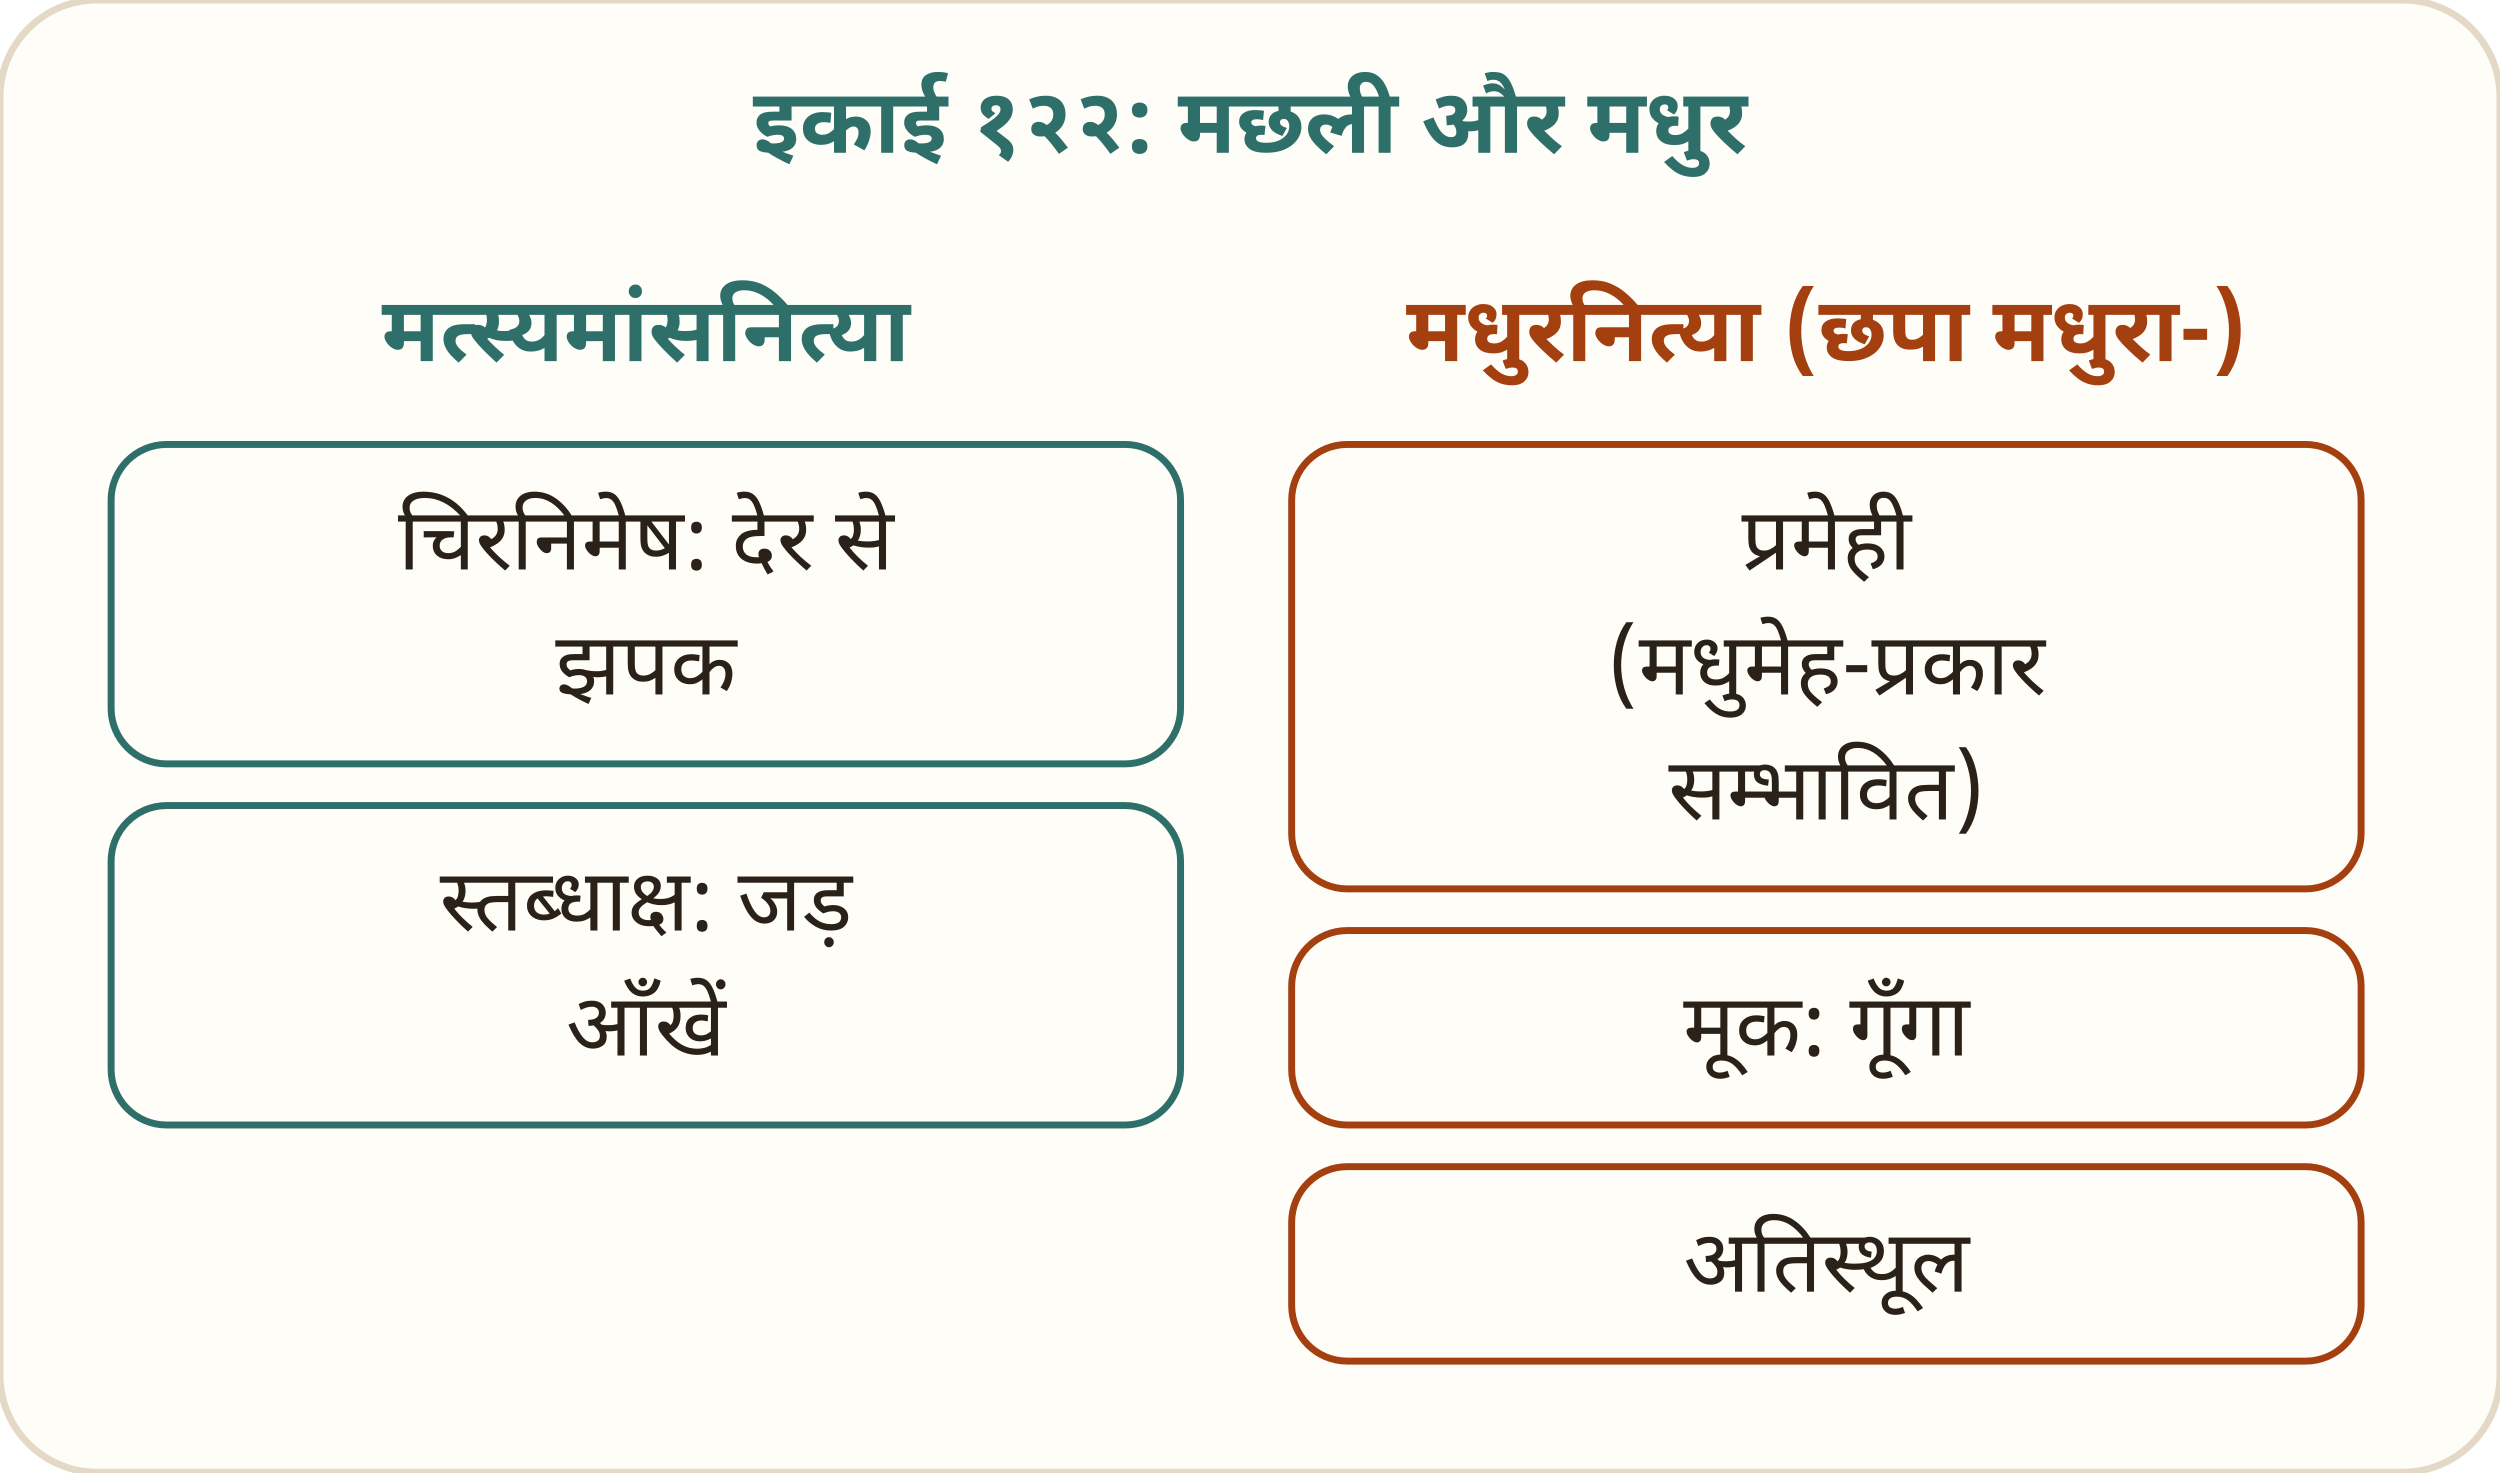
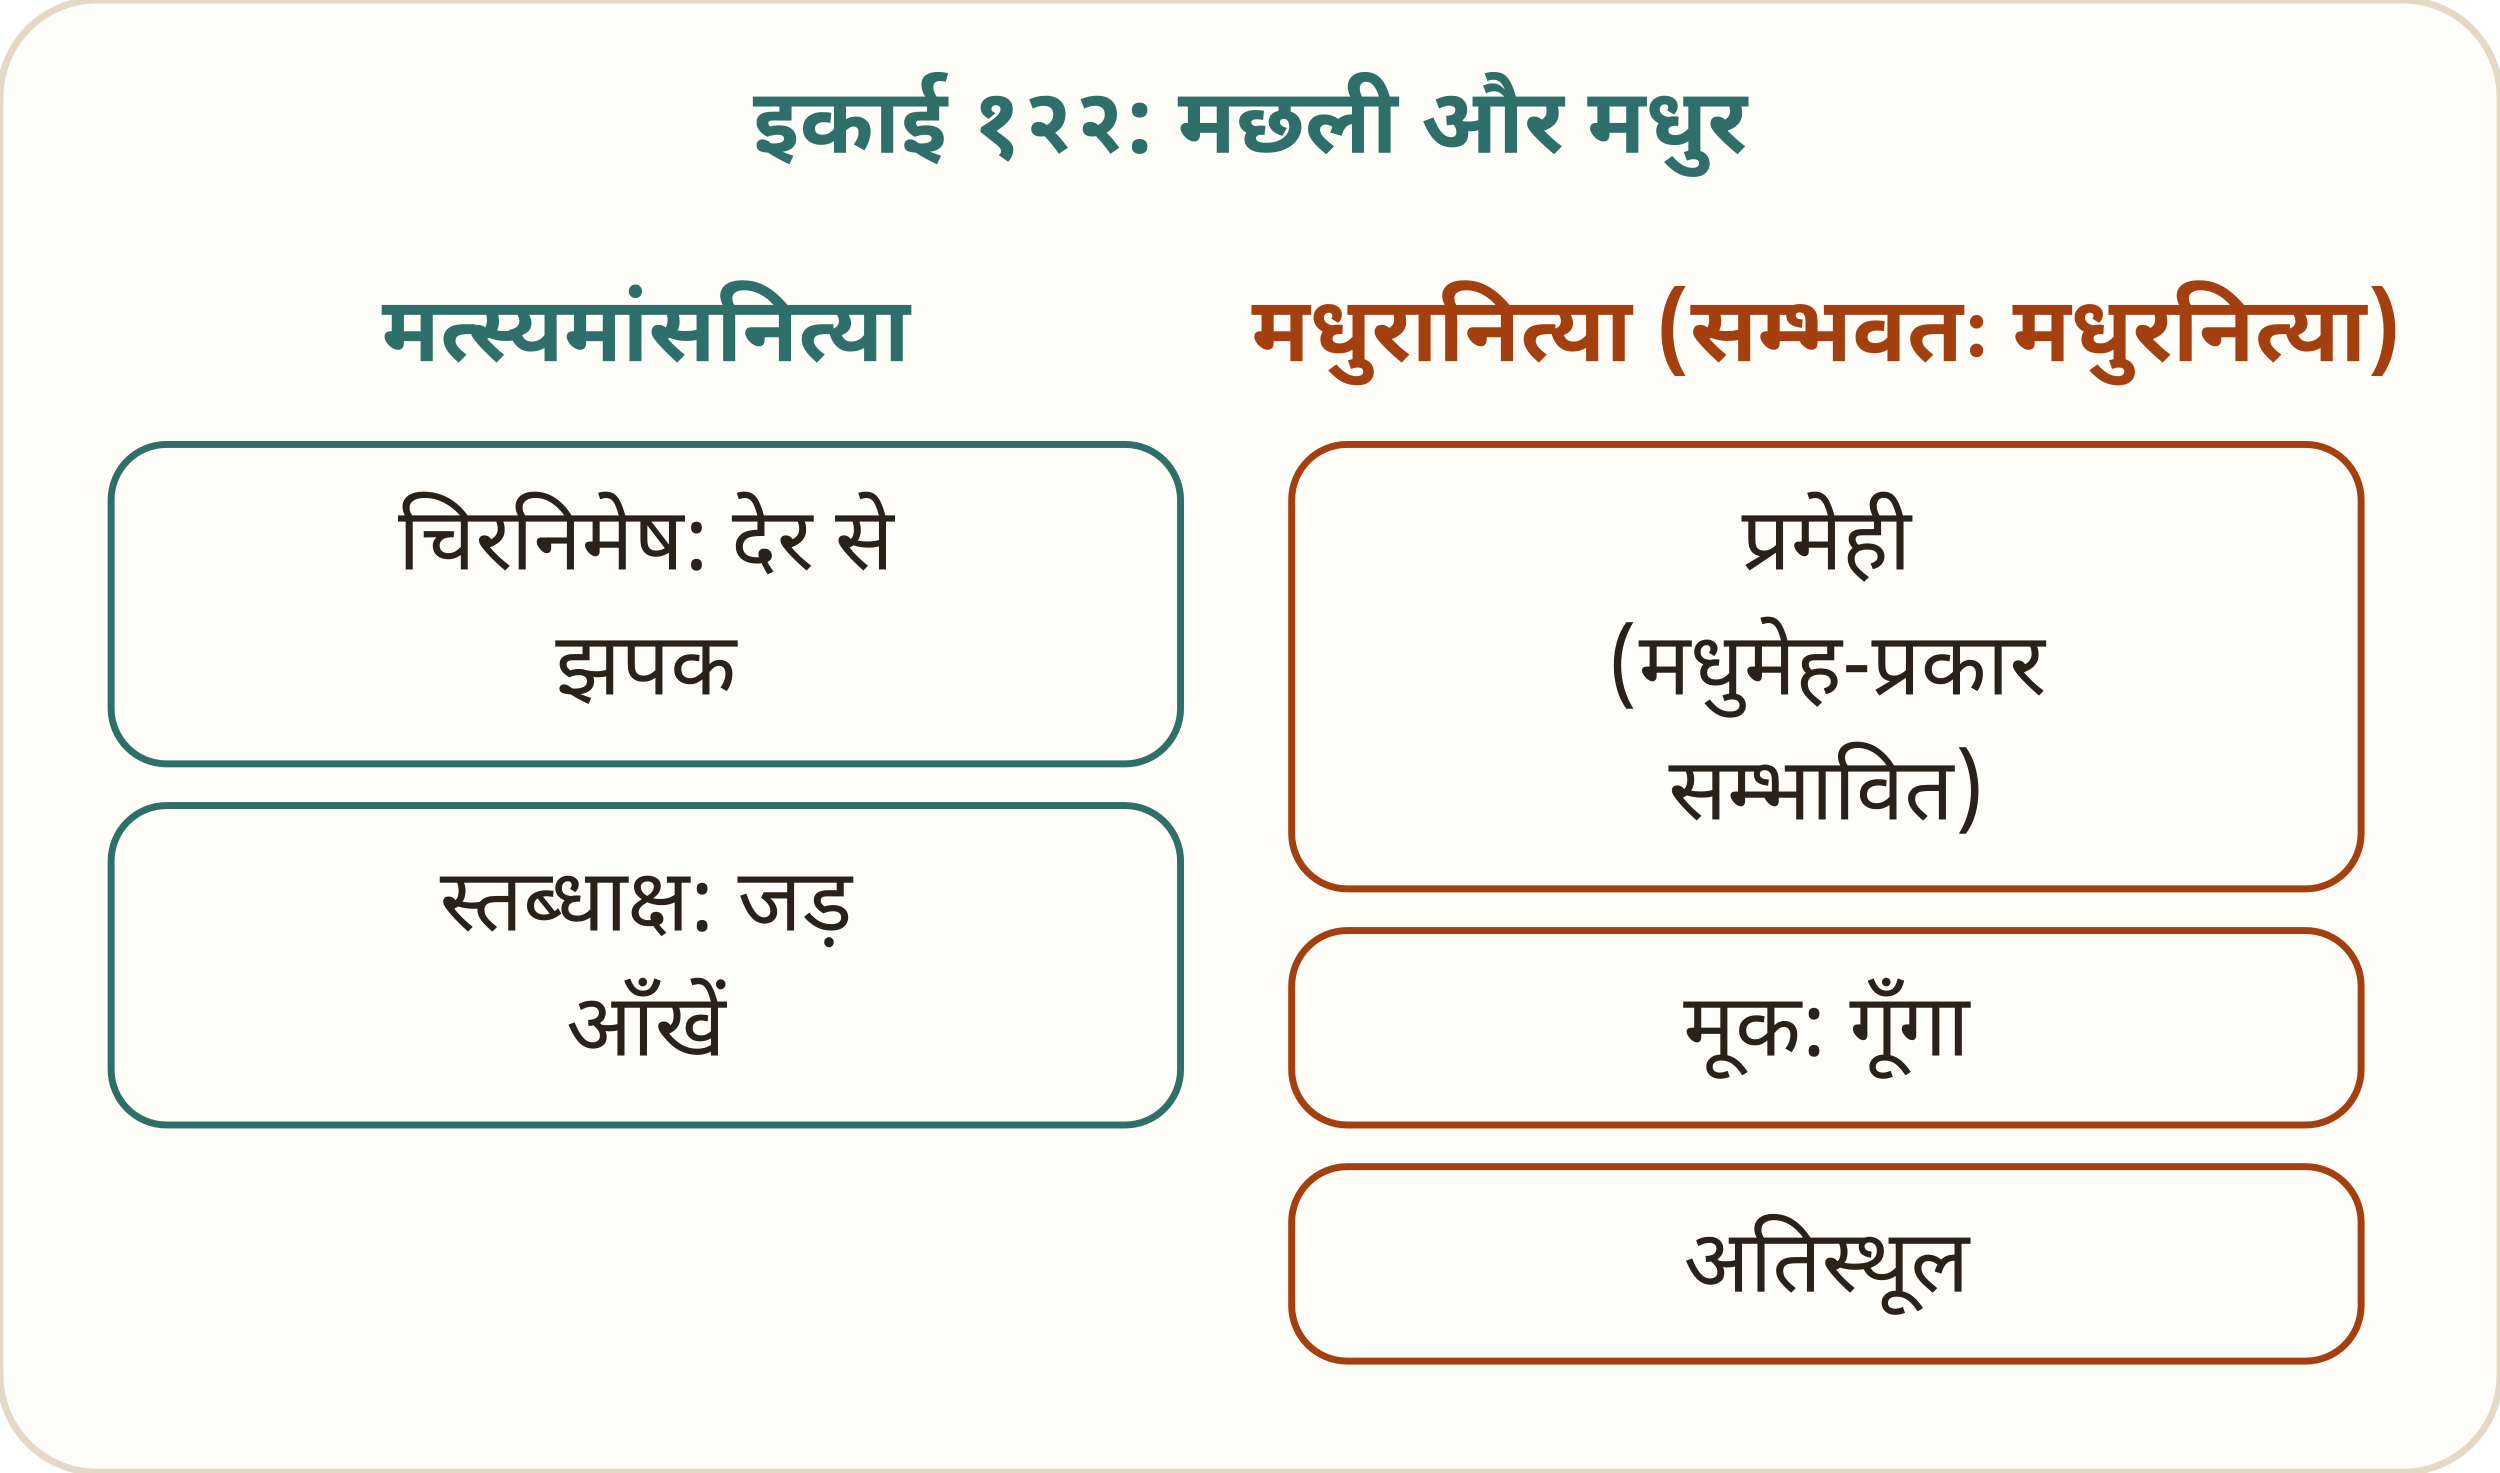
<svg xmlns="http://www.w3.org/2000/svg" viewBox="0 0 360 212" role="img">
  <rect width="360" height="212" rx="14" fill="#fffdf8" stroke="#e4d9c6" />
  <text x="180" y="22" font-family="'Noto Sans Devanagari','Mukta','Nirmala UI','Mangal',sans-serif" font-size="13" font-weight="700" fill="#2f6f6a" text-anchor="middle">इकाई १२२: मछली और मधुर</text>
  <text x="93" y="52" font-family="'Noto Sans Devanagari','Mukta','Nirmala UI','Mangal',sans-serif" font-size="13" font-weight="700" fill="#2f6f6a" text-anchor="middle">मत्स्यमांसनित्या</text>
  <rect x="16" y="64" width="154" height="46" rx="8" fill="#fffdf8" stroke="#2f6f6a" />
  <text x="93.0" y="82.0" font-family="'Noto Sans Devanagari','Mukta','Nirmala UI','Mangal',sans-serif" font-size="12.5" font-weight="500" fill="#2a2118" text-anchor="middle">चिरनिमेष: देर से</text>
  <text x="93.0" y="100.0" font-family="'Noto Sans Devanagari','Mukta','Nirmala UI','Mangal',sans-serif" font-size="12.5" font-weight="500" fill="#2a2118" text-anchor="middle">झपक</text>
  <rect x="16" y="116" width="154" height="46" rx="8" fill="#fffdf8" stroke="#2f6f6a" />
  <text x="93.0" y="134.0" font-family="'Noto Sans Devanagari','Mukta','Nirmala UI','Mangal',sans-serif" font-size="12.5" font-weight="500" fill="#2a2118" text-anchor="middle">स्तब्धाक्ष: जड़</text>
  <text x="93.0" y="152.0" font-family="'Noto Sans Devanagari','Mukta','Nirmala UI','Mangal',sans-serif" font-size="12.5" font-weight="500" fill="#2a2118" text-anchor="middle">आँखें</text>
-   <text x="263" y="52" font-family="'Noto Sans Devanagari','Mukta','Nirmala UI','Mangal',sans-serif" font-size="13" font-weight="700" fill="#a4400f" text-anchor="middle">मधुरनित्या (छपा मधुरा-)</text>
+   <text x="263" y="52" font-family="'Noto Sans Devanagari','Mukta','Nirmala UI','Mangal',sans-serif" font-size="13" font-weight="700" fill="#a4400f" text-anchor="middle">मधुरानित्या (सम्भवतः मधुरनित्या)</text>
  <rect x="186" y="64" width="154" height="64" rx="8" fill="#fffdf8" stroke="#a4400f" />
  <text x="263.0" y="82.0" font-family="'Noto Sans Devanagari','Mukta','Nirmala UI','Mangal',sans-serif" font-size="12.5" font-weight="500" fill="#2a2118" text-anchor="middle">प्रमेही</text>
  <text x="263.0" y="100.0" font-family="'Noto Sans Devanagari','Mukta','Nirmala UI','Mangal',sans-serif" font-size="12.5" font-weight="500" fill="#2a2118" text-anchor="middle">(मधुमेह-प्रकार</text>
  <text x="263.0" y="118.0" font-family="'Noto Sans Devanagari','Mukta','Nirmala UI','Mangal',sans-serif" font-size="12.5" font-weight="500" fill="#2a2118" text-anchor="middle">सम्भावित)</text>
  <rect x="186" y="134" width="154" height="28" rx="8" fill="#fffdf8" stroke="#a4400f" />
  <text x="263.0" y="152.0" font-family="'Noto Sans Devanagari','Mukta','Nirmala UI','Mangal',sans-serif" font-size="12.5" font-weight="500" fill="#2a2118" text-anchor="middle">मूक: गूँगा</text>
  <rect x="186" y="168" width="154" height="28" rx="8" fill="#fffdf8" stroke="#a4400f" />
  <text x="263.0" y="186.0" font-family="'Noto Sans Devanagari','Mukta','Nirmala UI','Mangal',sans-serif" font-size="12.5" font-weight="500" fill="#2a2118" text-anchor="middle">अतिस्थूल</text>
</svg>
